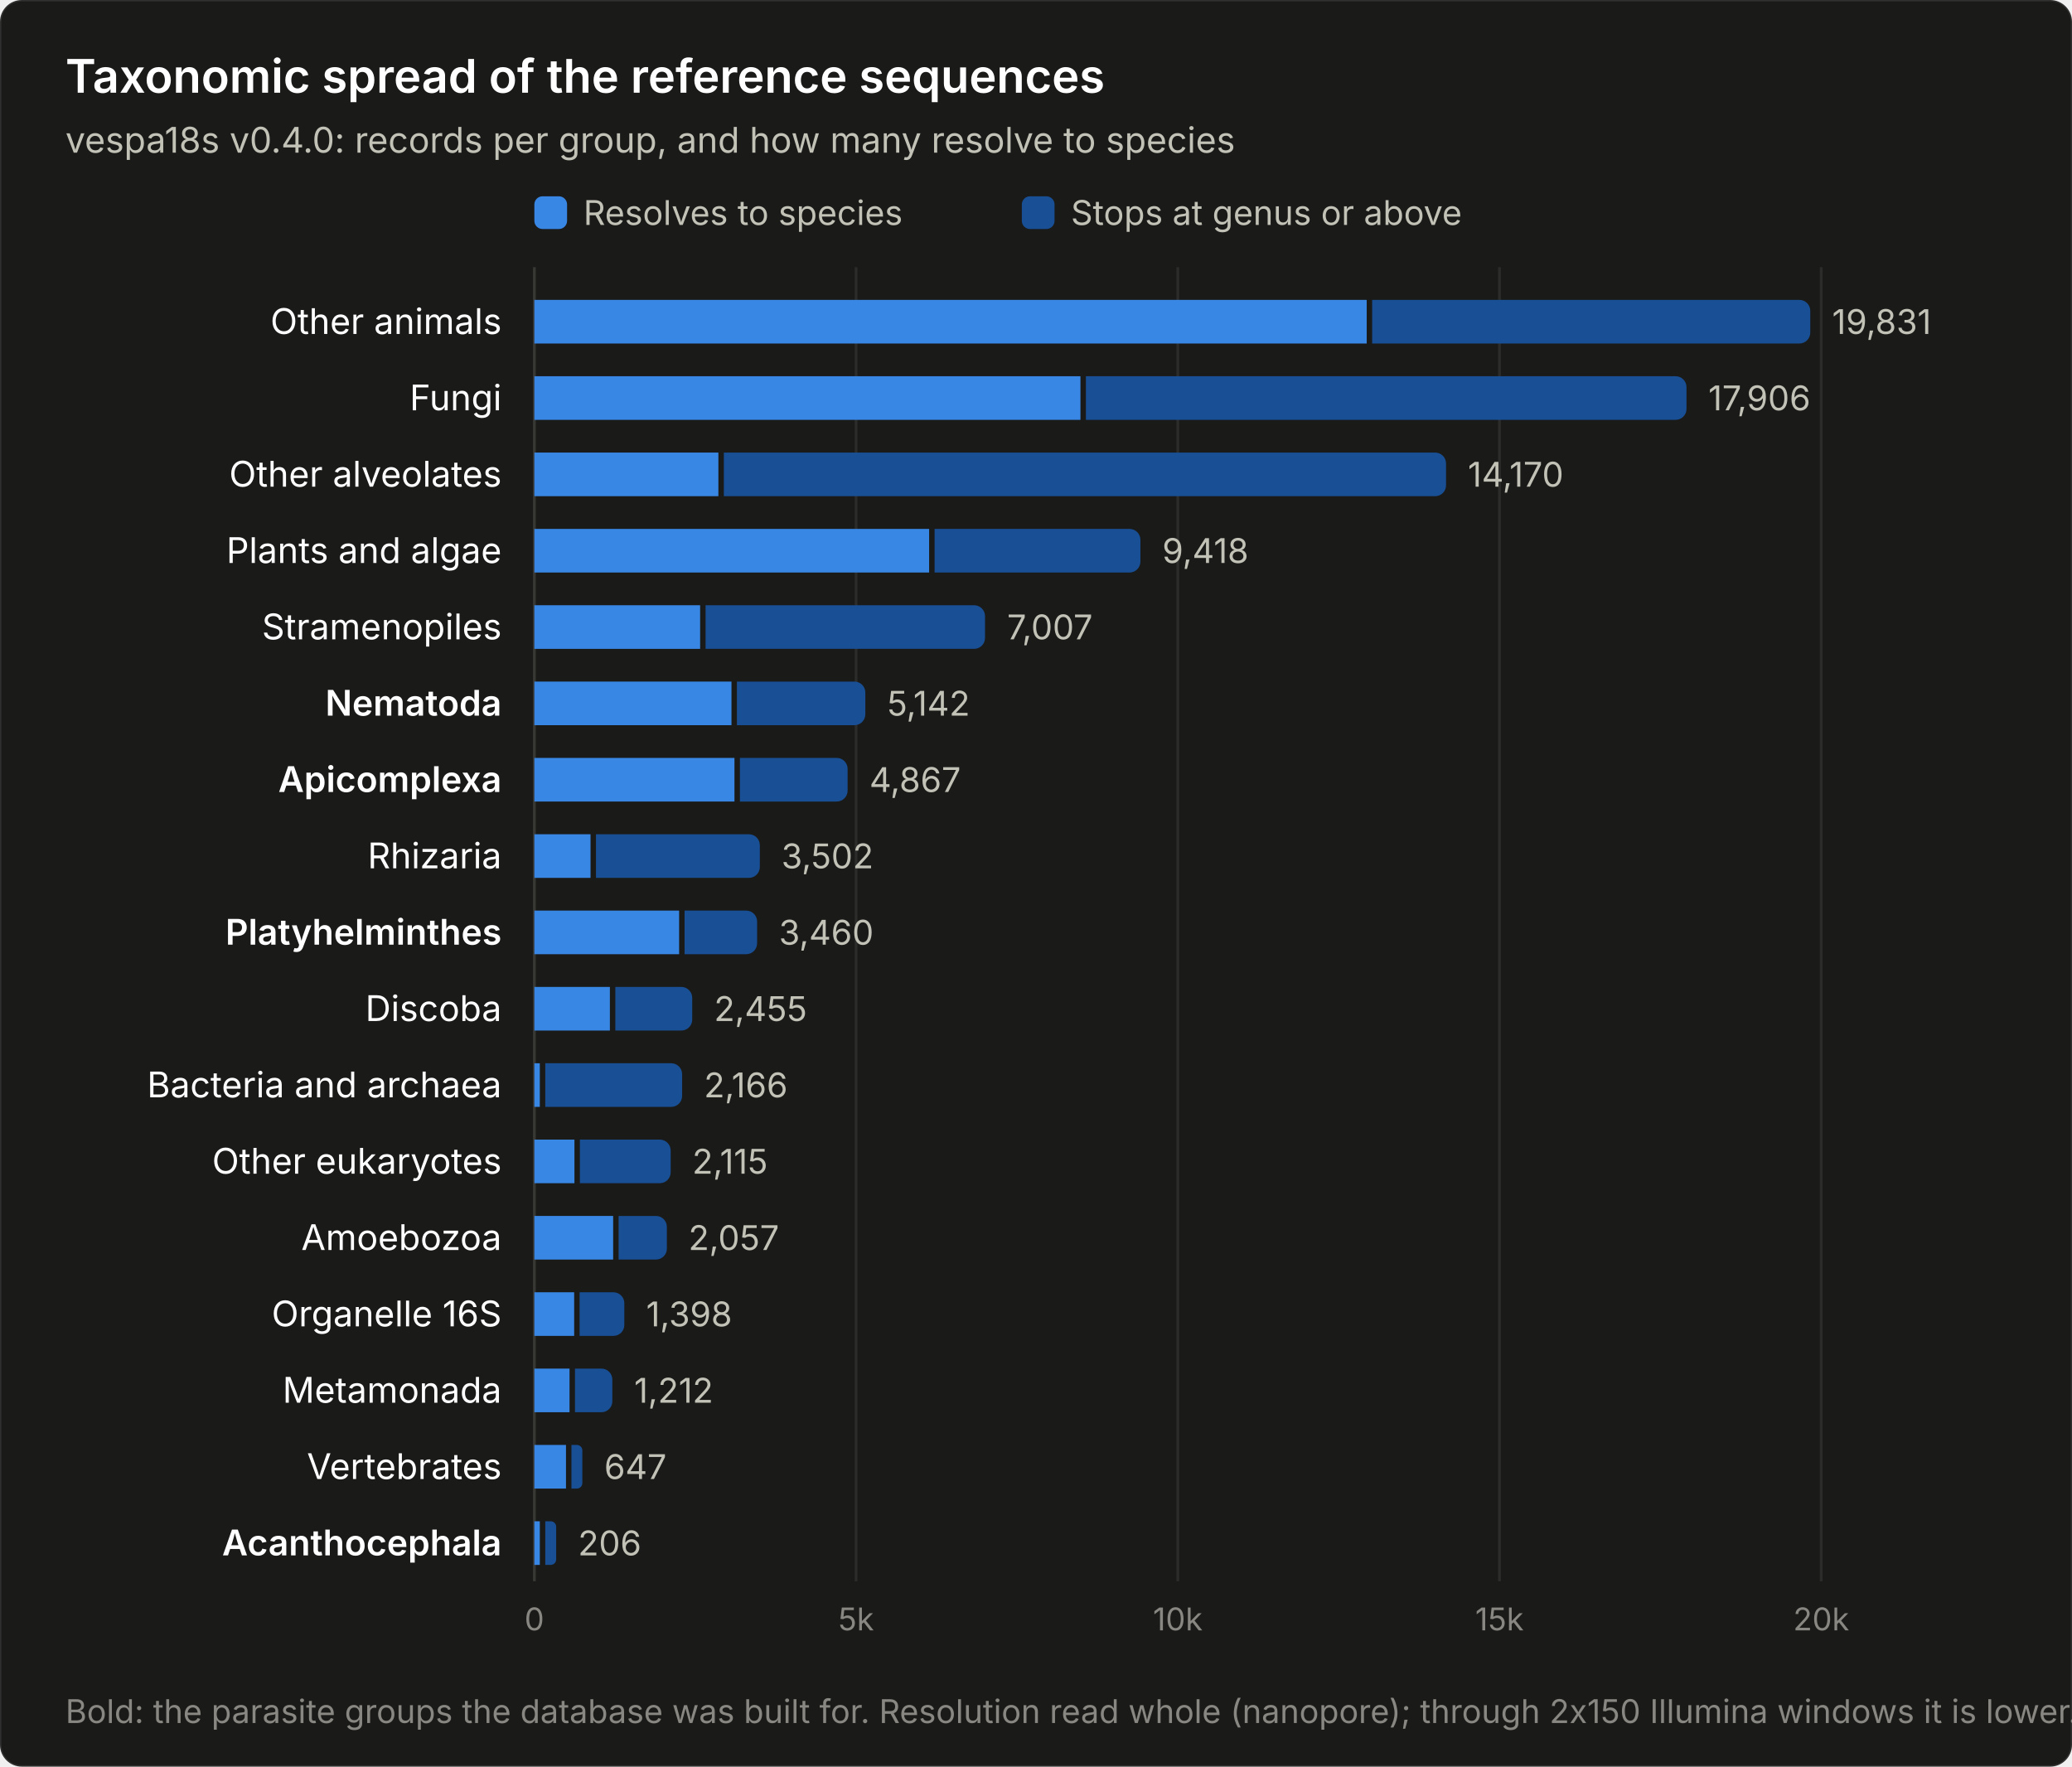
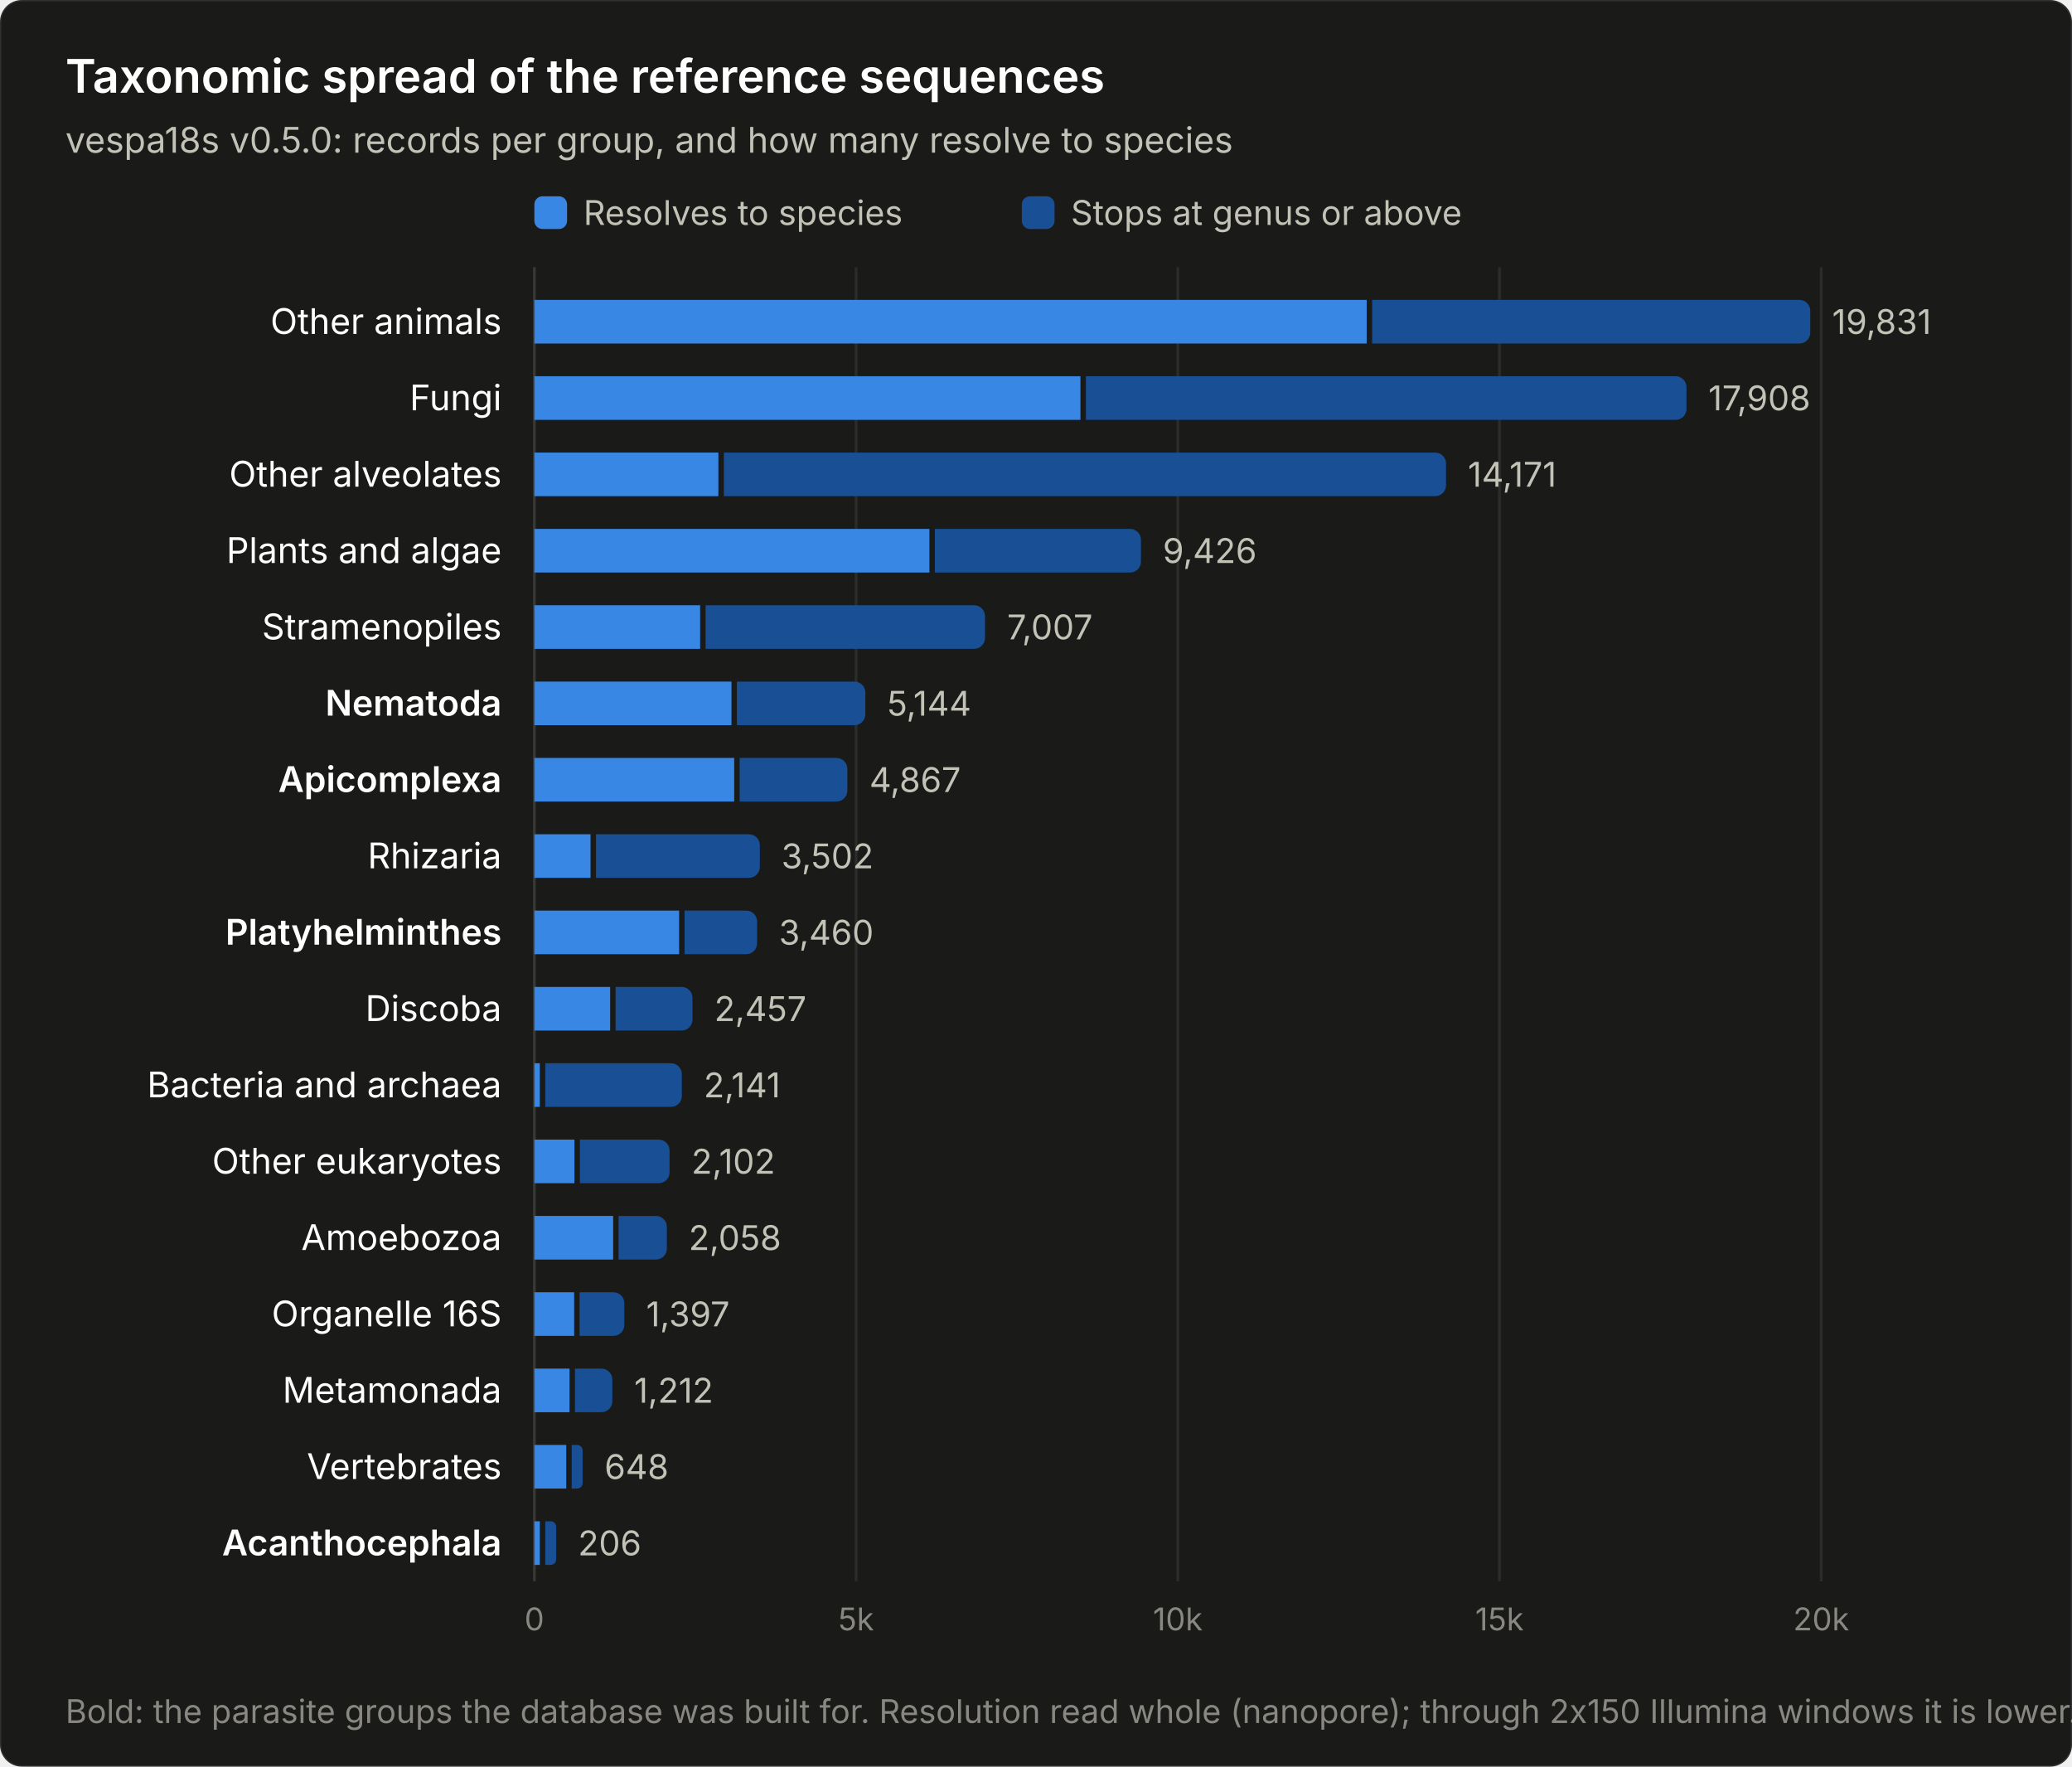
<svg xmlns="http://www.w3.org/2000/svg" width="760" height="648" viewBox="0 0 760 648" font-family="system-ui, -apple-system, &quot;Segoe UI&quot;, sans-serif" role="img" aria-label="Taxonomic spread of the reference sequences">
  <rect width="760" height="648" rx="8" fill="#1a1a19" stroke="rgba(255,255,255,0.10)" />
  <text x="24" y="34" font-size="17" font-weight="600" fill="#ffffff">Taxonomic spread of the reference sequences</text>
-   <text x="24" y="56" font-size="13" fill="#c3c2b7">vespa18s v0.4.0: records per group, and how many resolve to species</text>
+   <text x="24" y="56" font-size="13" fill="#c3c2b7">vespa18s v0.5.0: records per group, and how many resolve to species</text>
  <rect x="196" y="72" width="12" height="12" rx="3" fill="#3987e5" />
  <text x="214" y="82.5" font-size="12.5" fill="#c3c2b7">Resolves to species</text>
  <rect x="374.8" y="72" width="12" height="12" rx="3" fill="#184f95" />
  <text x="392.8" y="82.5" font-size="12.5" fill="#c3c2b7">Stops at genus or above</text>
  <line x1="196.0" y1="98" x2="196.0" y2="580" stroke="#383835" stroke-width="1" />
  <text x="196.0" y="598" font-size="11.5" fill="#898781" text-anchor="middle" font-variant-numeric="tabular-nums">0</text>
  <line x1="314.0" y1="98" x2="314.0" y2="580" stroke="#2c2c2a" stroke-width="1" />
  <text x="314.0" y="598" font-size="11.5" fill="#898781" text-anchor="middle" font-variant-numeric="tabular-nums">5k</text>
  <line x1="432.0" y1="98" x2="432.0" y2="580" stroke="#2c2c2a" stroke-width="1" />
  <text x="432.0" y="598" font-size="11.5" fill="#898781" text-anchor="middle" font-variant-numeric="tabular-nums">10k</text>
  <line x1="550.0" y1="98" x2="550.0" y2="580" stroke="#2c2c2a" stroke-width="1" />
  <text x="550.0" y="598" font-size="11.5" fill="#898781" text-anchor="middle" font-variant-numeric="tabular-nums">15k</text>
  <line x1="668.0" y1="98" x2="668.0" y2="580" stroke="#2c2c2a" stroke-width="1" />
  <text x="668.0" y="598" font-size="11.5" fill="#898781" text-anchor="middle" font-variant-numeric="tabular-nums">20k</text>
  <text x="184" y="122.5" font-size="13" font-weight="400" fill="#ffffff" text-anchor="end">Other animals</text>
  <rect x="196.0" y="110.0" width="305.3" height="16" fill="#3987e5" />
  <path d="M503.3,110.0 h156.7 a4,4 0 0 1 4,4 v8.0 a4,4 0 0 1 -4,4 h-156.7 z" fill="#184f95" />
  <text x="672.0" y="122.5" font-size="12.5" fill="#c3c2b7" font-variant-numeric="tabular-nums">19,831</text>
  <text x="184" y="150.5" font-size="13" font-weight="400" fill="#ffffff" text-anchor="end">Fungi</text>
  <rect x="196.0" y="138.0" width="200.3" height="16" fill="#3987e5" />
  <path d="M398.3,138.0 h216.3 a4,4 0 0 1 4,4 v8.0 a4,4 0 0 1 -4,4 h-216.3 z" fill="#184f95" />
-   <text x="626.6" y="150.5" font-size="12.5" fill="#c3c2b7" font-variant-numeric="tabular-nums">17,906</text>
+   <text x="626.6" y="150.5" font-size="12.5" fill="#c3c2b7" font-variant-numeric="tabular-nums">17,908</text>
  <text x="184" y="178.5" font-size="13" font-weight="400" fill="#ffffff" text-anchor="end">Other alveolates</text>
  <rect x="196.0" y="166.0" width="67.5" height="16" fill="#3987e5" />
  <path d="M265.5,166.0 h260.9 a4,4 0 0 1 4,4 v8.0 a4,4 0 0 1 -4,4 h-260.9 z" fill="#184f95" />
-   <text x="538.4" y="178.5" font-size="12.5" fill="#c3c2b7" font-variant-numeric="tabular-nums">14,170</text>
+   <text x="538.4" y="178.5" font-size="12.5" fill="#c3c2b7" font-variant-numeric="tabular-nums">14,171</text>
  <text x="184" y="206.5" font-size="13" font-weight="400" fill="#ffffff" text-anchor="end">Plants and algae</text>
-   <rect x="196.0" y="194.0" width="144.8" height="16" fill="#3987e5" />
-   <path d="M342.8,194.0 h71.5 a4,4 0 0 1 4,4 v8.0 a4,4 0 0 1 -4,4 h-71.5 z" fill="#184f95" />
-   <text x="426.3" y="206.5" font-size="12.5" fill="#c3c2b7" font-variant-numeric="tabular-nums">9,418</text>
+   <rect x="196.0" y="194.0" width="144.9" height="16" fill="#3987e5" />
+   <path d="M342.9,194.0 h71.6 a4,4 0 0 1 4,4 v8.0 a4,4 0 0 1 -4,4 h-71.6 z" fill="#184f95" />
+   <text x="426.5" y="206.5" font-size="12.5" fill="#c3c2b7" font-variant-numeric="tabular-nums">9,426</text>
  <text x="184" y="234.5" font-size="13" font-weight="400" fill="#ffffff" text-anchor="end">Stramenopiles</text>
  <rect x="196.0" y="222.0" width="60.8" height="16" fill="#3987e5" />
  <path d="M258.8,222.0 h98.5 a4,4 0 0 1 4,4 v8.0 a4,4 0 0 1 -4,4 h-98.5 z" fill="#184f95" />
  <text x="369.4" y="234.5" font-size="12.5" fill="#c3c2b7" font-variant-numeric="tabular-nums">7,007</text>
  <text x="184" y="262.5" font-size="13" font-weight="600" fill="#ffffff" text-anchor="end">Nematoda</text>
  <rect x="196.0" y="250.0" width="72.3" height="16" fill="#3987e5" />
  <path d="M270.3,250.0 h43.1 a4,4 0 0 1 4,4 v8.0 a4,4 0 0 1 -4,4 h-43.1 z" fill="#184f95" />
-   <text x="325.4" y="262.5" font-size="12.5" fill="#c3c2b7" font-variant-numeric="tabular-nums">5,142</text>
+   <text x="325.4" y="262.5" font-size="12.5" fill="#c3c2b7" font-variant-numeric="tabular-nums">5,144</text>
  <text x="184" y="290.5" font-size="13" font-weight="600" fill="#ffffff" text-anchor="end">Apicomplexa</text>
-   <rect x="196.0" y="278.0" width="73.4" height="16" fill="#3987e5" />
-   <path d="M271.4,278.0 h35.5 a4,4 0 0 1 4,4 v8.0 a4,4 0 0 1 -4,4 h-35.5 z" fill="#184f95" />
+   <rect x="196.0" y="278.0" width="73.3" height="16" fill="#3987e5" />
+   <path d="M271.3,278.0 h35.5 a4,4 0 0 1 4,4 v8.0 a4,4 0 0 1 -4,4 h-35.5 z" fill="#184f95" />
  <text x="318.9" y="290.5" font-size="12.5" fill="#c3c2b7" font-variant-numeric="tabular-nums">4,867</text>
  <text x="184" y="318.5" font-size="13" font-weight="400" fill="#ffffff" text-anchor="end">Rhizaria</text>
  <rect x="196.0" y="306.0" width="20.6" height="16" fill="#3987e5" />
  <path d="M218.6,306.0 h56.1 a4,4 0 0 1 4,4 v8.0 a4,4 0 0 1 -4,4 h-56.1 z" fill="#184f95" />
  <text x="286.6" y="318.5" font-size="12.5" fill="#c3c2b7" font-variant-numeric="tabular-nums">3,502</text>
  <text x="184" y="346.5" font-size="13" font-weight="600" fill="#ffffff" text-anchor="end">Platyhelminthes</text>
  <rect x="196.0" y="334.0" width="53.1" height="16" fill="#3987e5" />
  <path d="M251.1,334.0 h22.6 a4,4 0 0 1 4,4 v8.0 a4,4 0 0 1 -4,4 h-22.6 z" fill="#184f95" />
  <text x="285.7" y="346.5" font-size="12.5" fill="#c3c2b7" font-variant-numeric="tabular-nums">3,460</text>
  <text x="184" y="374.5" font-size="13" font-weight="400" fill="#ffffff" text-anchor="end">Discoba</text>
-   <rect x="196.0" y="362.0" width="27.7" height="16" fill="#3987e5" />
-   <path d="M225.7,362.0 h24.2 a4,4 0 0 1 4,4 v8.0 a4,4 0 0 1 -4,4 h-24.2 z" fill="#184f95" />
-   <text x="261.9" y="374.5" font-size="12.5" fill="#c3c2b7" font-variant-numeric="tabular-nums">2,455</text>
+   <rect x="196.0" y="362.0" width="27.8" height="16" fill="#3987e5" />
+   <path d="M225.8,362.0 h24.2 a4,4 0 0 1 4,4 v8.0 a4,4 0 0 1 -4,4 h-24.2 z" fill="#184f95" />
+   <text x="262.0" y="374.5" font-size="12.5" fill="#c3c2b7" font-variant-numeric="tabular-nums">2,457</text>
  <text x="184" y="402.5" font-size="13" font-weight="400" fill="#ffffff" text-anchor="end">Bacteria and archaea</text>
  <rect x="196.0" y="390.0" width="2.0" height="16" fill="#3987e5" />
-   <path d="M200.0,390.0 h46.2 a4,4 0 0 1 4,4 v8.0 a4,4 0 0 1 -4,4 h-46.2 z" fill="#184f95" />
-   <text x="258.2" y="402.5" font-size="12.5" fill="#c3c2b7" font-variant-numeric="tabular-nums">2,166</text>
+   <path d="M200.0,390.0 h46.1 a4,4 0 0 1 4,4 v8.0 a4,4 0 0 1 -4,4 h-46.1 z" fill="#184f95" />
+   <text x="258.1" y="402.5" font-size="12.5" fill="#c3c2b7" font-variant-numeric="tabular-nums">2,141</text>
  <text x="184" y="430.5" font-size="13" font-weight="400" fill="#ffffff" text-anchor="end">Other eukaryotes</text>
  <rect x="196.0" y="418.0" width="14.7" height="16" fill="#3987e5" />
-   <path d="M212.7,418.0 h29.3 a4,4 0 0 1 4,4 v8.0 a4,4 0 0 1 -4,4 h-29.3 z" fill="#184f95" />
-   <text x="253.9" y="430.5" font-size="12.5" fill="#c3c2b7" font-variant-numeric="tabular-nums">2,115</text>
+   <path d="M212.7,418.0 h28.9 a4,4 0 0 1 4,4 v8.0 a4,4 0 0 1 -4,4 h-28.9 z" fill="#184f95" />
+   <text x="253.6" y="430.5" font-size="12.5" fill="#c3c2b7" font-variant-numeric="tabular-nums">2,102</text>
  <text x="184" y="458.5" font-size="13" font-weight="400" fill="#ffffff" text-anchor="end">Amoebozoa</text>
  <rect x="196.0" y="446.0" width="28.9" height="16" fill="#3987e5" />
  <path d="M226.9,446.0 h13.7 a4,4 0 0 1 4,4 v8.0 a4,4 0 0 1 -4,4 h-13.7 z" fill="#184f95" />
-   <text x="252.5" y="458.5" font-size="12.5" fill="#c3c2b7" font-variant-numeric="tabular-nums">2,057</text>
+   <text x="252.6" y="458.5" font-size="12.5" fill="#c3c2b7" font-variant-numeric="tabular-nums">2,058</text>
  <text x="184" y="486.5" font-size="13" font-weight="400" fill="#ffffff" text-anchor="end">Organelle 16S</text>
  <rect x="196.0" y="474.0" width="14.6" height="16" fill="#3987e5" />
  <path d="M212.6,474.0 h12.4 a4,4 0 0 1 4,4 v8.0 a4,4 0 0 1 -4,4 h-12.4 z" fill="#184f95" />
-   <text x="237.0" y="486.5" font-size="12.5" fill="#c3c2b7" font-variant-numeric="tabular-nums">1,398</text>
+   <text x="237.0" y="486.5" font-size="12.5" fill="#c3c2b7" font-variant-numeric="tabular-nums">1,397</text>
  <text x="184" y="514.5" font-size="13" font-weight="400" fill="#ffffff" text-anchor="end">Metamonada</text>
  <rect x="196.0" y="502.0" width="12.9" height="16" fill="#3987e5" />
  <path d="M210.9,502.0 h9.7 a4,4 0 0 1 4,4 v8.0 a4,4 0 0 1 -4,4 h-9.7 z" fill="#184f95" />
  <text x="232.6" y="514.5" font-size="12.5" fill="#c3c2b7" font-variant-numeric="tabular-nums">1,212</text>
  <text x="184" y="542.5" font-size="13" font-weight="400" fill="#ffffff" text-anchor="end">Vertebrates</text>
-   <rect x="196.0" y="530.0" width="11.6" height="16" fill="#3987e5" />
-   <path d="M209.6,530.0 h2.0 a2.0,2.0 0 0 1 2.0,2.0 v12.0 a2.0,2.0 0 0 1 -2.0,2.0 h-2.0 z" fill="#184f95" />
-   <text x="221.6" y="542.5" font-size="12.5" fill="#c3c2b7" font-variant-numeric="tabular-nums">647</text>
+   <rect x="196.0" y="530.0" width="11.7" height="16" fill="#3987e5" />
+   <path d="M209.7,530.0 h2.0 a2.0,2.0 0 0 1 2.0,2.0 v12.0 a2.0,2.0 0 0 1 -2.0,2.0 h-2.0 z" fill="#184f95" />
+   <text x="221.7" y="542.5" font-size="12.5" fill="#c3c2b7" font-variant-numeric="tabular-nums">648</text>
  <text x="184" y="570.5" font-size="13" font-weight="600" fill="#ffffff" text-anchor="end">Acanthocephala</text>
  <rect x="196.0" y="558.0" width="2.0" height="16" fill="#3987e5" />
  <path d="M200.0,558.0 h2.0 a2.0,2.0 0 0 1 2.0,2.0 v12.0 a2.0,2.0 0 0 1 -2.0,2.0 h-2.0 z" fill="#184f95" />
  <text x="212.0" y="570.5" font-size="12.5" fill="#c3c2b7" font-variant-numeric="tabular-nums">206</text>
  <text x="24" y="632" font-size="12" fill="#898781">Bold: the parasite groups the database was built for. Resolution read whole (nanopore); through 2x150 Illumina windows it is lower.</text>
</svg>
